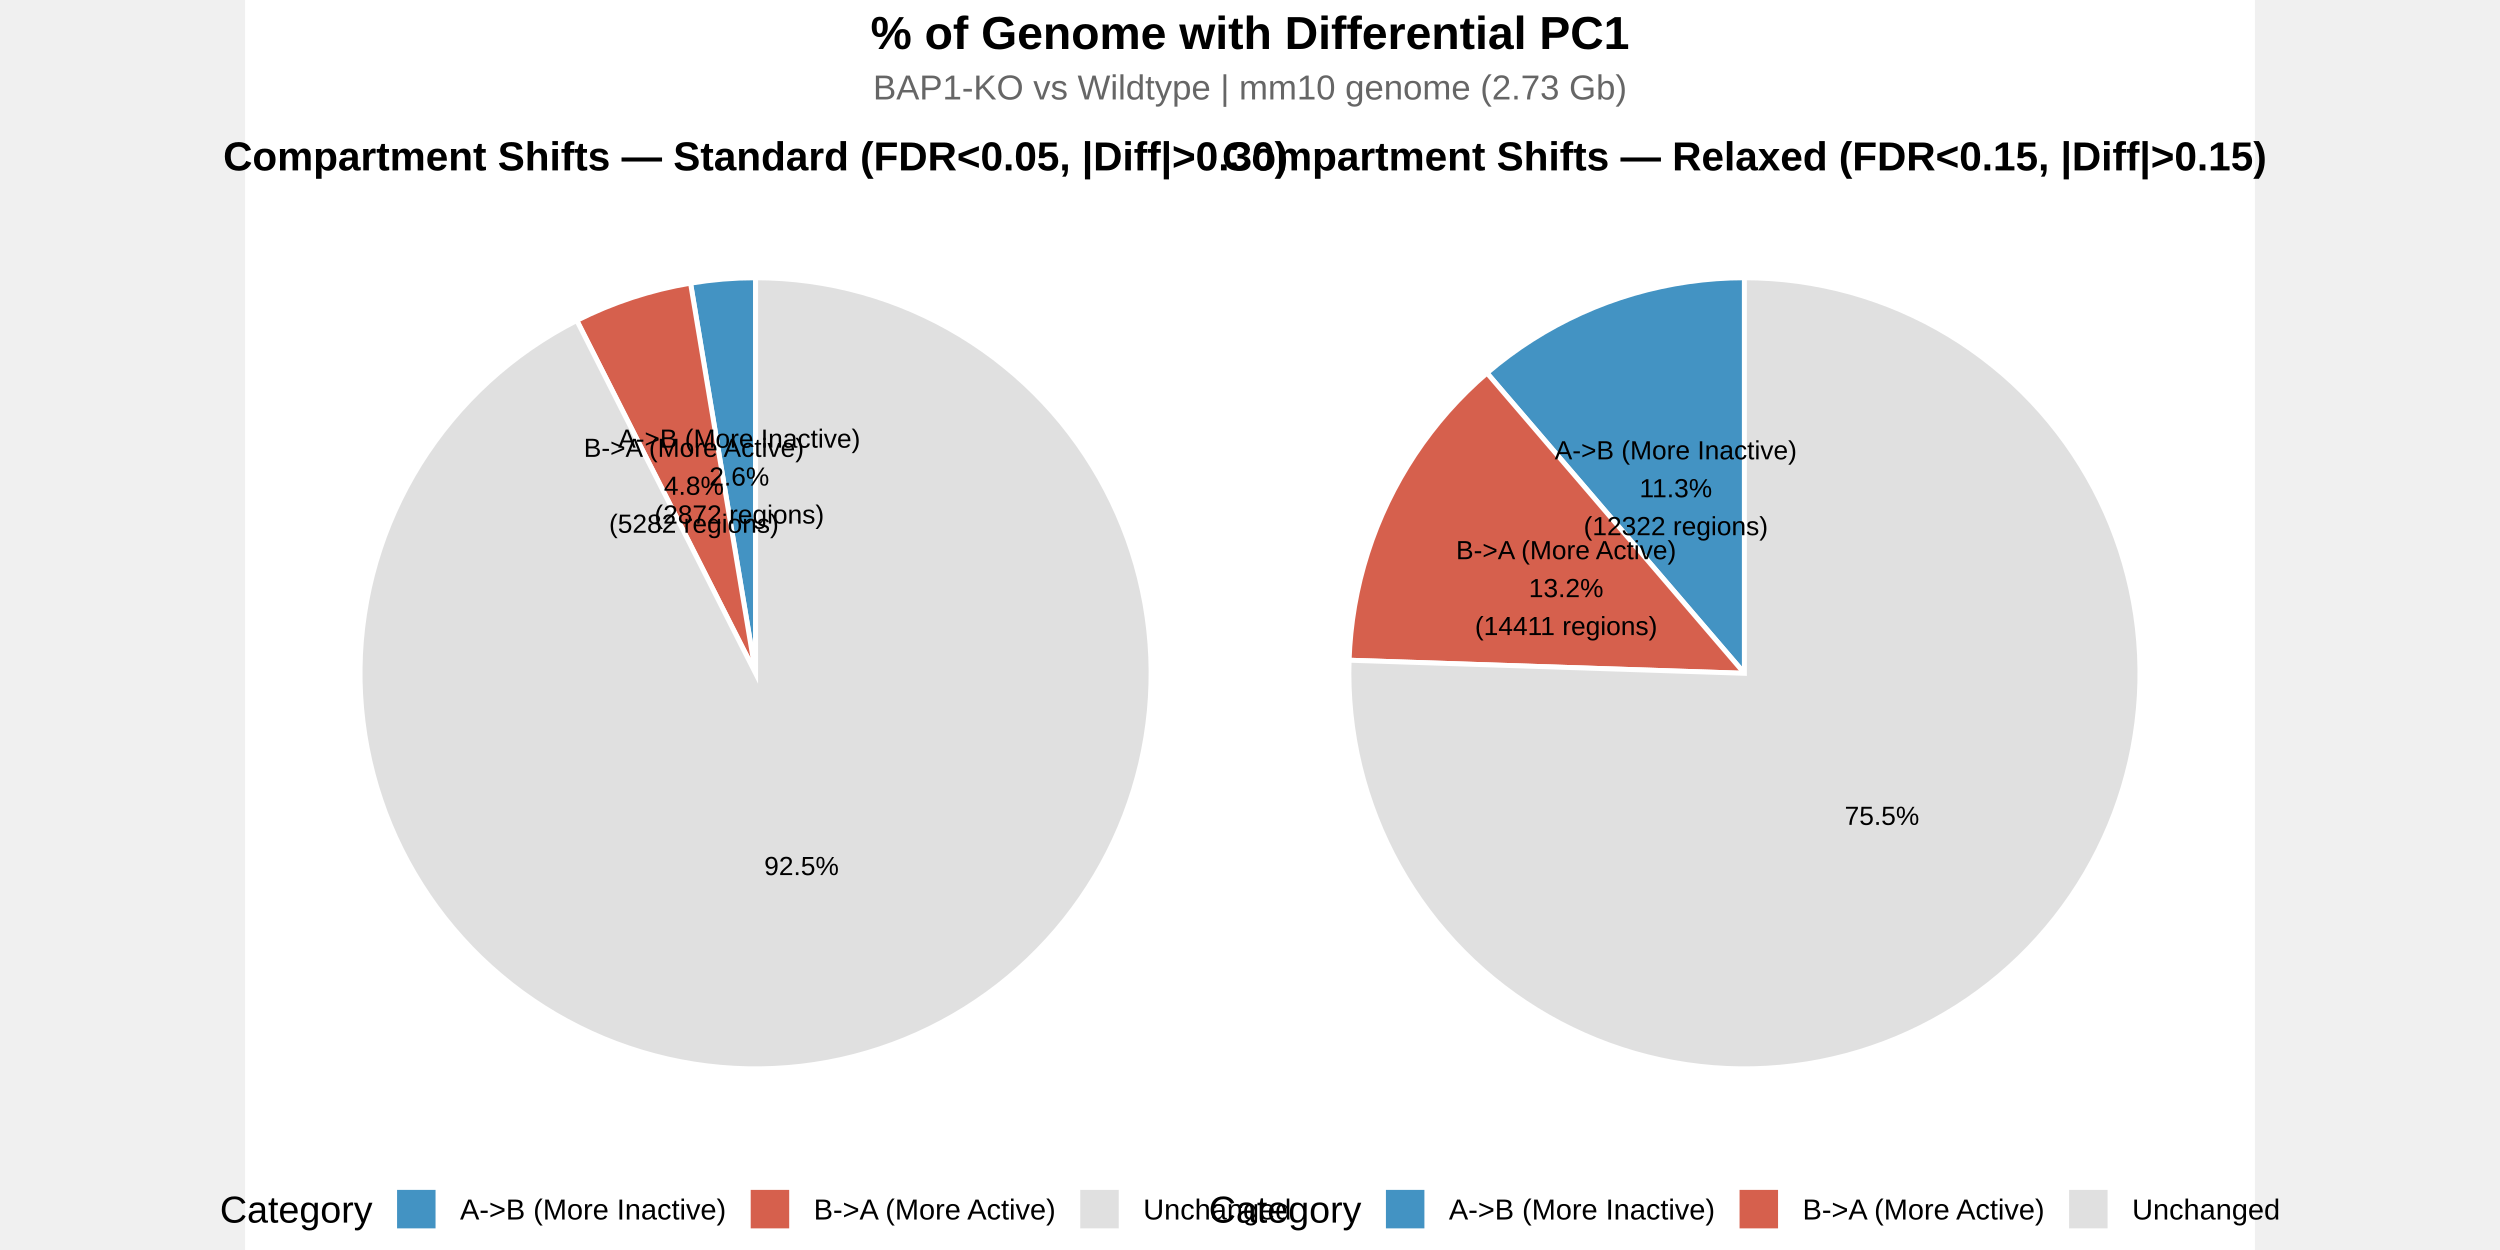
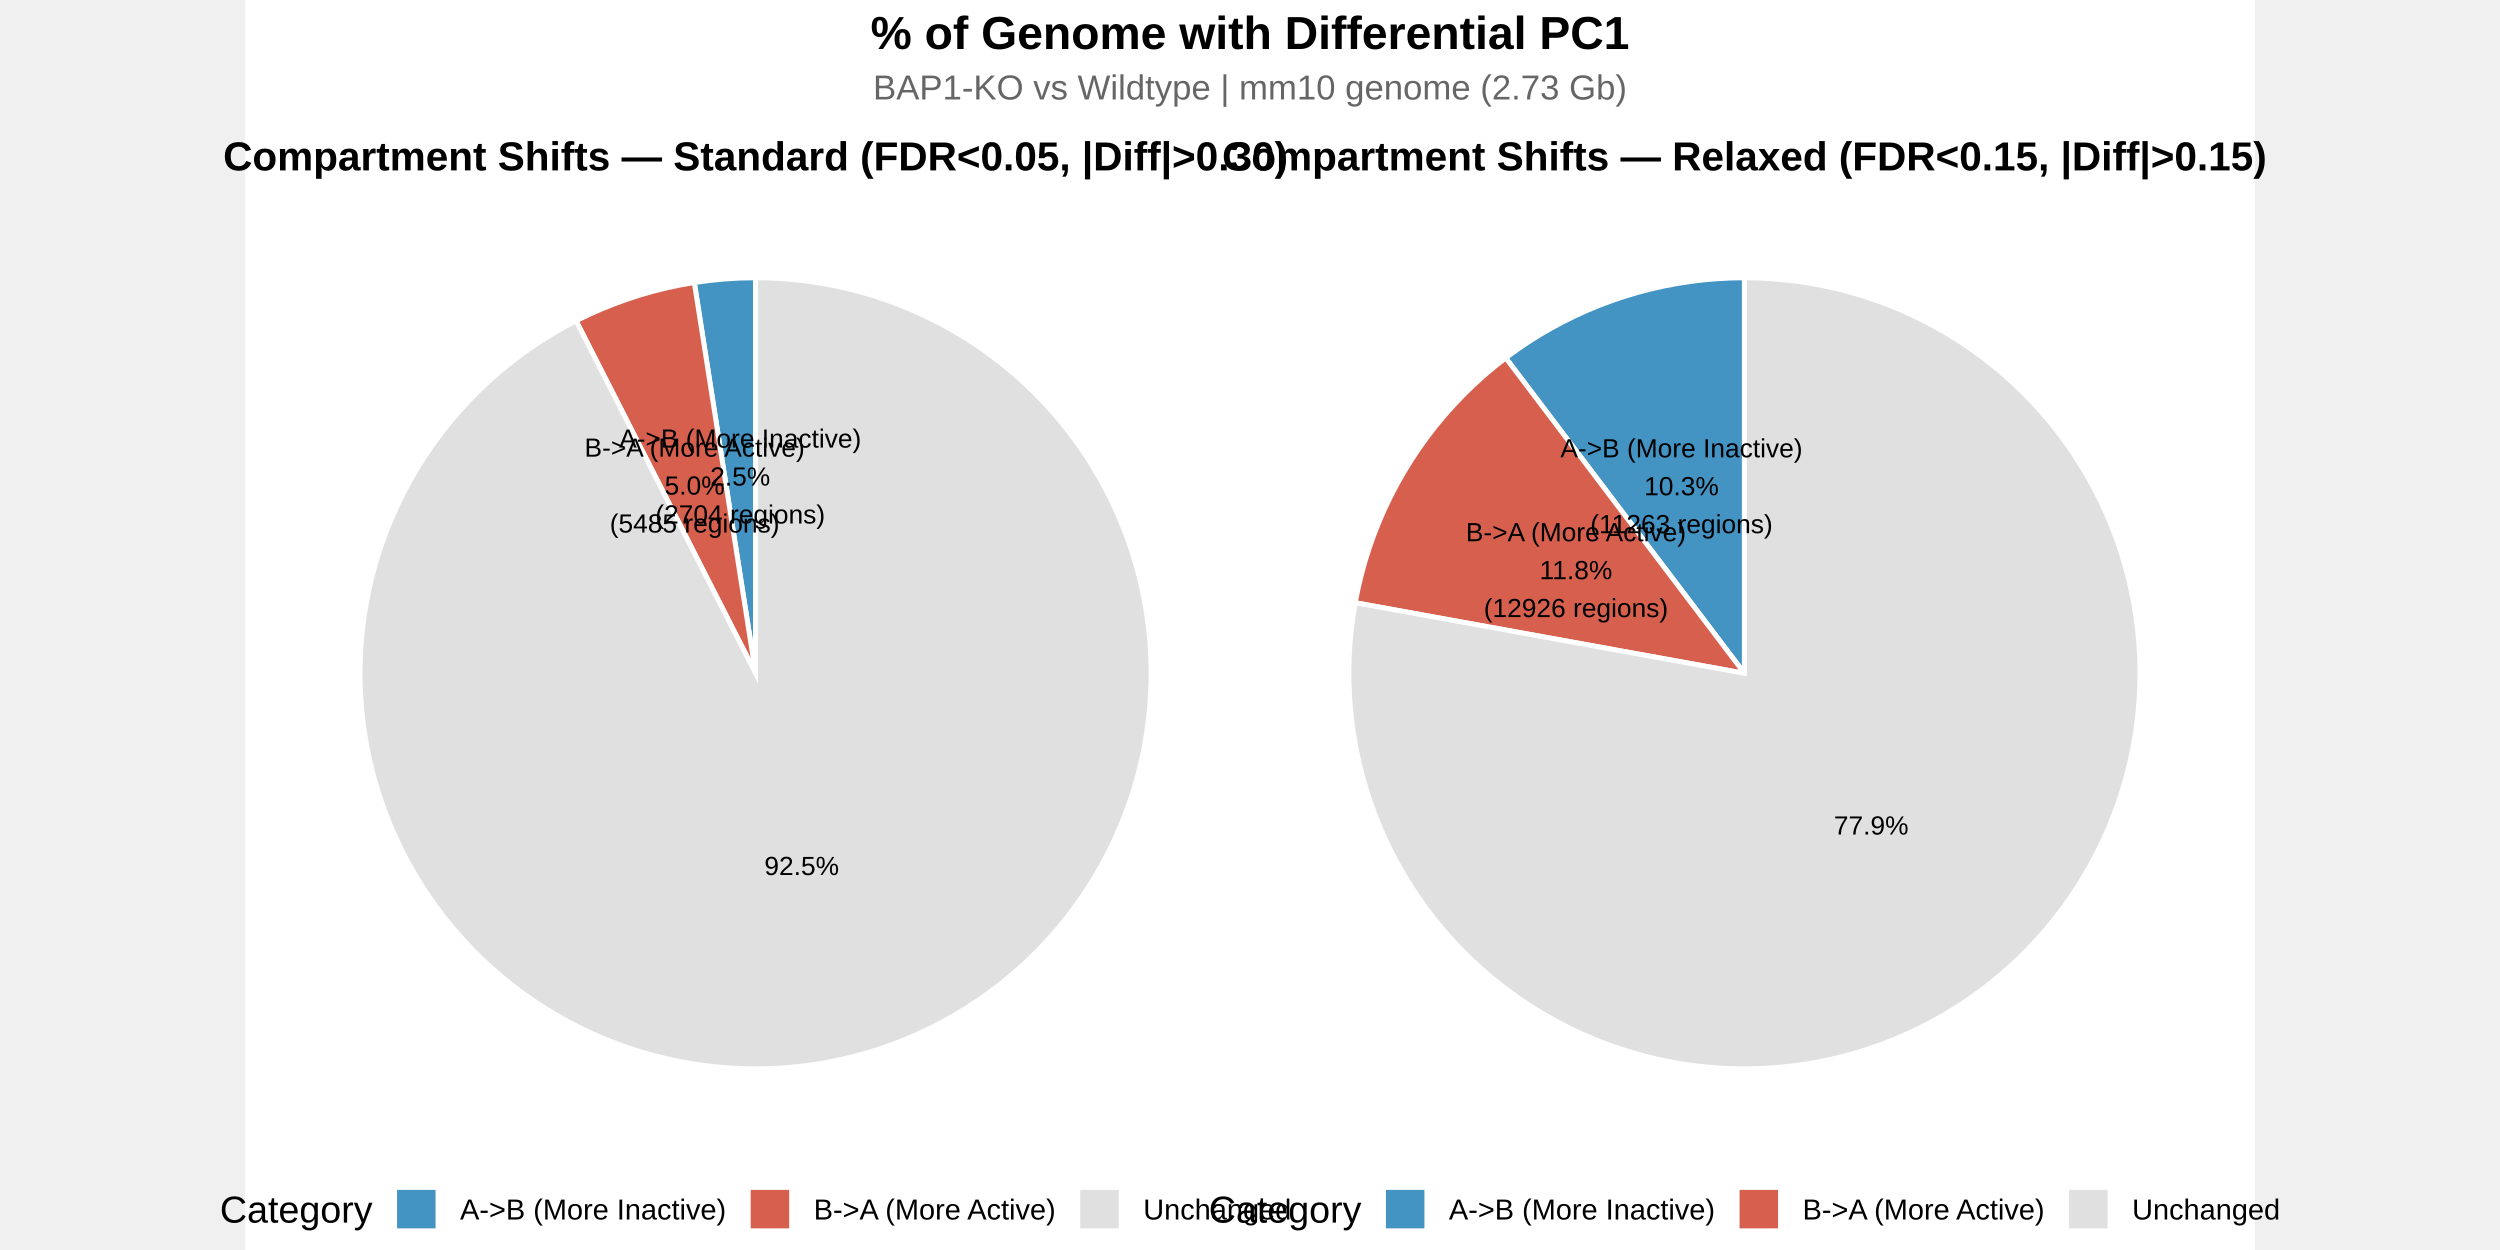
<svg xmlns="http://www.w3.org/2000/svg" width="864.00pt" height="432.00pt" viewBox="0 0 864.00 432.00">
  <g class="svglite">
    <defs>
      <style type="text/css">
    .svglite line, .svglite polyline, .svglite polygon, .svglite path, .svglite rect, .svglite circle {
      fill: none;
      stroke: #000000;
      stroke-linecap: round;
      stroke-linejoin: round;
      stroke-miterlimit: 10.00;
    }
    .svglite text {
      white-space: pre;
    }
    .svglite g.glyphgroup path {
      fill: inherit;
      stroke: none;
    }
  </style>
    </defs>
    <rect width="100%" height="100%" style="stroke: none; fill: none;" />
    <defs>
      <clipPath id="cpMC4wMHw4NjQuMDB8MC4wMHw0MzIuMDA=">
        <rect x="0.00" y="0.00" width="864.00" height="432.00" />
      </clipPath>
    </defs>
    <g clip-path="url(#cpMC4wMHw4NjQuMDB8MC4wMHw0MzIuMDA=)">
</g>
    <defs>
      <clipPath id="cpODQuNzd8Nzc5LjIzfDAuMDB8NDMyLjAw">
        <rect x="84.77" y="0" width="694.46" height="432.00" />
      </clipPath>
    </defs>
    <g clip-path="url(#cpODQuNzd8Nzc5LjIzfDAuMDB8NDMyLjAw)">
      <rect x="84.77" y="0" width="694.46" height="432.00" style="stroke-width: 1.07; stroke: #FFFFFF; fill: #FFFFFF;" />
    </g>
    <g clip-path="url(#cpMC4wMHw4NjQuMDB8MC4wMHw0MzIuMDA=)">
</g>
    <defs>
      <clipPath id="cpOTAuMjV8NzczLjc1fDYxLjgyfDQwMy41Nw==">
        <rect x="90.25" y="61.82" width="683.50" height="341.75" />
      </clipPath>
    </defs>
    <g clip-path="url(#cpOTAuMjV8NzczLjc1fDYxLjgyfDQwMy41Nw==)">
</g>
    <g clip-path="url(#cpMC4wMHw4NjQuMDB8MC4wMHw0MzIuMDA=)">
</g>
    <defs>
      <clipPath id="cpOTAuMjV8NDMyLjAwfDQyLjM4fDQyNi41Mg==">
        <rect x="90.25" y="42.38" width="341.75" height="384.14" />
      </clipPath>
    </defs>
    <g clip-path="url(#cpOTAuMjV8NDMyLjAwfDQyLjM4fDQyNi41Mg==)">
      <rect x="90.25" y="42.38" width="341.75" height="384.14" style="stroke-width: 0.00; stroke: none;" />
    </g>
    <g clip-path="url(#cpMC4wMHw4NjQuMDB8MC4wMHw0MzIuMDA=)">
</g>
    <defs>
      <clipPath id="cpNDMyLjAwfDc3My43NXw0Mi4zOHw0MjYuNTI=">
        <rect x="432.00" y="42.38" width="341.75" height="384.14" />
      </clipPath>
    </defs>
    <g clip-path="url(#cpNDMyLjAwfDc3My43NXw0Mi4zOHw0MjYuNTI=)">
      <rect x="432.00" y="42.38" width="341.75" height="384.14" style="stroke-width: 0.00; stroke: none;" />
    </g>
    <g clip-path="url(#cpMC4wMHw4NjQuMDB8MC4wMHw0MzIuMDA=)">
</g>
    <defs>
      <clipPath id="cpOTAuMjV8NDMyLjAwfDYxLjgyfDQwMy41Nw==">
        <rect x="90.25" y="61.82" width="341.75" height="341.75" />
      </clipPath>
    </defs>
    <g clip-path="url(#cpOTAuMjV8NDMyLjAwfDYxLjgyfDQwMy41Nw==)">
-       <polygon points="261.13,232.70 261.13,227.98 261.13,223.27 261.13,218.56 261.13,213.84 261.13,209.13 261.13,204.41 261.13,199.70 261.13,194.99 261.13,190.27 261.13,185.56 261.13,180.85 261.13,176.13 261.13,171.42 261.13,166.70 261.13,161.99 261.13,157.28 261.13,152.56 261.13,147.85 261.13,143.14 261.13,138.42 261.13,133.71 261.13,128.99 261.13,124.28 261.13,119.57 261.13,114.85 261.13,110.14 261.13,105.43 261.13,100.71 261.13,96.00 255.48,96.11 249.85,96.46 244.23,97.05 238.65,97.86 239.42,102.51 240.20,107.16 240.97,111.81 241.75,116.46 242.52,121.11 243.30,125.76 244.07,130.41 244.85,135.06 245.62,139.71 246.40,144.35 247.17,149.00 247.95,153.65 248.72,158.30 249.50,162.95 250.27,167.60 251.05,172.25 251.82,176.90 252.60,181.55 253.37,186.20 254.15,190.85 254.92,195.50 255.70,200.15 256.47,204.80 257.25,209.45 258.03,214.10 258.80,218.75 259.58,223.40 260.35,228.05 261.13,232.70 " style="stroke-width: 1.71; stroke: #FFFFFF; stroke-linecap: butt; stroke-linejoin: miter; fill: #4393C3;" />
-       <polygon points="261.13,232.70 260.35,228.05 259.58,223.40 258.80,218.75 258.03,214.10 257.25,209.45 256.47,204.80 255.70,200.15 254.92,195.50 254.15,190.85 253.37,186.20 252.60,181.55 251.82,176.90 251.05,172.25 250.27,167.60 249.50,162.95 248.72,158.30 247.95,153.65 247.17,149.00 246.40,144.35 245.62,139.71 244.85,135.06 244.07,130.41 243.30,125.76 242.52,121.11 241.75,116.46 240.97,111.81 240.20,107.16 239.42,102.51 238.65,97.86 233.54,98.81 228.48,99.95 223.46,101.29 218.50,102.81 213.60,104.53 208.77,106.42 204.01,108.50 199.34,110.76 201.47,114.96 203.60,119.17 205.73,123.37 207.86,127.58 209.99,131.78 212.12,135.99 214.25,140.19 216.38,144.40 218.51,148.60 220.64,152.81 222.77,157.01 224.90,161.22 227.04,165.42 229.17,169.63 231.30,173.83 233.43,178.04 235.56,182.24 237.69,186.44 239.82,190.65 241.95,194.85 244.08,199.06 246.21,203.26 248.34,207.47 250.47,211.67 252.60,215.88 254.73,220.08 256.86,224.29 259.00,228.49 261.13,232.70 " style="stroke-width: 1.71; stroke: #FFFFFF; stroke-linecap: butt; stroke-linejoin: miter; fill: #D6604D;" />
-       <polygon points="261.13,232.70 259.00,228.49 256.86,224.29 254.73,220.08 252.60,215.88 250.47,211.67 248.34,207.47 246.21,203.26 244.08,199.06 241.95,194.85 239.82,190.65 237.69,186.44 235.56,182.24 233.43,178.04 231.30,173.83 229.17,169.63 227.04,165.42 224.90,161.22 222.77,157.01 220.64,152.81 218.51,148.60 216.38,144.40 214.25,140.19 212.12,135.99 209.99,131.78 207.86,127.58 205.73,123.37 203.60,119.17 201.47,114.96 199.34,110.76 195.23,112.93 191.19,115.24 187.24,117.69 183.37,120.26 179.60,122.97 175.91,125.81 172.33,128.76 168.85,131.84 165.47,135.04 162.21,138.35 159.06,141.76 156.03,145.29 153.11,148.91 150.33,152.63 147.67,156.44 145.14,160.34 142.75,164.33 140.50,168.39 138.38,172.53 136.41,176.74 134.58,181.01 132.89,185.34 131.36,189.73 129.97,194.16 128.74,198.64 127.65,203.17 126.73,207.72 125.96,212.30 125.34,216.91 124.88,221.53 124.58,226.17 124.44,230.82 124.45,235.47 124.63,240.11 124.96,244.75 125.45,249.37 126.09,253.97 126.89,258.55 127.85,263.10 128.96,267.61 130.22,272.08 131.64,276.51 133.20,280.89 134.91,285.21 136.77,289.47 138.77,293.66 140.92,297.79 143.20,301.83 145.62,305.80 148.17,309.69 150.85,313.48 153.66,317.19 156.60,320.79 159.65,324.29 162.82,327.69 166.11,330.98 169.51,334.15 173.01,337.20 176.61,340.14 180.31,342.95 184.11,345.63 187.99,348.19 191.96,350.61 196.01,352.89 200.13,355.03 204.33,357.04 208.58,358.90 212.91,360.61 217.28,362.17 221.71,363.59 226.18,364.85 230.69,365.97 235.24,366.92 239.82,367.73 244.42,368.37 249.04,368.86 253.68,369.19 258.32,369.37 262.97,369.38 267.62,369.24 272.26,368.94 276.88,368.49 281.49,367.87 286.07,367.10 290.63,366.18 295.15,365.10 299.63,363.86 304.06,362.48 308.45,360.94 312.78,359.26 317.06,357.43 321.26,355.46 325.40,353.34 329.47,351.09 333.45,348.70 337.35,346.17 341.17,343.51 344.89,340.73 348.51,337.82 352.03,334.79 355.45,331.64 358.76,328.37 361.96,325.00 365.04,321.52 368.00,317.94 370.83,314.25 373.54,310.48 376.12,306.61 378.57,302.66 380.88,298.63 383.05,294.52 385.08,290.34 386.97,286.09 388.71,281.78 390.30,277.41 391.75,273.00 393.04,268.53 394.19,264.03 395.17,259.49 396.01,254.91 396.68,250.32 397.21,245.70 397.57,241.06 397.77,236.42 397.82,231.77 397.71,227.13 397.44,222.49 397.02,217.86 396.43,213.25 395.70,208.66 394.80,204.10 393.75,199.57 392.55,195.08 391.19,190.64 389.69,186.24 388.03,181.90 386.23,177.61 384.29,173.39 382.20,169.24 379.98,165.16 377.61,161.16 375.11,157.24 372.48,153.41 369.72,149.67 366.84,146.02 363.83,142.48 360.70,139.04 357.46,135.71 354.11,132.49 350.65,129.39 347.08,126.41 343.42,123.54 339.66,120.81 335.81,118.20 331.88,115.73 327.86,113.39 323.77,111.19 319.60,109.14 315.37,107.22 311.07,105.45 306.71,103.82 302.31,102.35 297.85,101.02 293.35,99.85 288.82,98.83 284.25,97.97 279.66,97.26 275.05,96.71 270.41,96.31 265.77,96.08 261.13,96.00 261.13,100.71 261.13,105.43 261.13,110.14 261.13,114.85 261.13,119.57 261.13,124.28 261.13,128.99 261.13,133.71 261.13,138.42 261.13,143.14 261.13,147.85 261.13,152.56 261.13,157.28 261.13,161.99 261.13,166.70 261.13,171.42 261.13,176.13 261.13,180.85 261.13,185.56 261.13,190.27 261.13,194.99 261.13,199.70 261.13,204.41 261.13,209.13 261.13,213.84 261.13,218.56 261.13,223.27 261.13,227.98 261.13,232.70 " style="stroke-width: 1.71; stroke: #FFFFFF; stroke-linecap: butt; stroke-linejoin: miter; fill: #E0E0E0;" />
-       <text x="255.49" y="154.72" text-anchor="middle" style="font-size: 9.10px; font-family: &quot;Arial&quot;;" textLength="83.69px" lengthAdjust="spacingAndGlyphs">A-&gt;B (More Inactive)</text>
-       <text x="255.49" y="167.83" text-anchor="middle" style="font-size: 9.10px; font-family: &quot;Arial&quot;;" textLength="20.73px" lengthAdjust="spacingAndGlyphs">2.6%</text>
-       <text x="255.49" y="180.95" text-anchor="middle" style="font-size: 9.10px; font-family: &quot;Arial&quot;;" textLength="58.69px" lengthAdjust="spacingAndGlyphs">(2872 regions)</text>
-       <text x="239.81" y="157.90" text-anchor="middle" style="font-size: 9.10px; font-family: &quot;Arial&quot;;" textLength="76.09px" lengthAdjust="spacingAndGlyphs">B-&gt;A (More Active)</text>
-       <text x="239.81" y="171.01" text-anchor="middle" style="font-size: 9.10px; font-family: &quot;Arial&quot;;" textLength="20.73px" lengthAdjust="spacingAndGlyphs">4.8%</text>
-       <text x="239.81" y="184.12" text-anchor="middle" style="font-size: 9.10px; font-family: &quot;Arial&quot;;" textLength="58.69px" lengthAdjust="spacingAndGlyphs">(5282 regions)</text>
-       <text x="277.01" y="302.43" text-anchor="middle" style="font-size: 9.10px; font-family: &quot;Arial&quot;;" textLength="25.80px" lengthAdjust="spacingAndGlyphs">92.5%</text>
+       <polygon points="261.13,232.70 261.13,227.98 261.13,223.27 261.13,218.56 261.13,213.84 261.13,209.13 261.13,204.41 261.13,199.70 261.13,194.99 261.13,190.27 261.13,185.56 261.13,180.85 261.13,176.13 261.13,171.42 261.13,166.70 261.13,161.99 261.13,157.28 261.13,152.56 261.13,147.85 261.13,143.14 261.13,138.42 261.13,133.71 261.13,128.99 261.13,124.28 261.13,119.57 261.13,114.85 261.13,110.14 261.13,105.43 261.13,100.71 261.13,96.00 255.81,96.10 250.51,96.41 245.22,96.93 239.95,97.65 240.68,102.30 241.41,106.96 242.14,111.62 242.87,116.28 243.60,120.93 244.33,125.59 245.06,130.25 245.79,134.90 246.52,139.56 247.25,144.22 247.98,148.87 248.71,153.53 249.44,158.19 250.17,162.84 250.90,167.50 251.63,172.16 252.36,176.81 253.09,181.47 253.82,186.13 254.55,190.79 255.28,195.44 256.01,200.10 256.74,204.76 257.47,209.41 258.21,214.07 258.94,218.73 259.67,223.38 260.40,228.04 261.13,232.70 " style="stroke-width: 1.71; stroke: #FFFFFF; stroke-linecap: butt; stroke-linejoin: miter; fill: #4393C3;" />
+       <polygon points="261.13,232.70 260.40,228.04 259.67,223.38 258.94,218.73 258.21,214.07 257.47,209.41 256.74,204.76 256.01,200.10 255.28,195.44 254.55,190.79 253.82,186.13 253.09,181.47 252.36,176.81 251.63,172.16 250.90,167.50 250.17,162.84 249.44,158.19 248.71,153.53 247.98,148.87 247.25,144.22 246.52,139.56 245.79,134.90 245.06,130.25 244.33,125.59 243.60,120.93 242.87,116.28 242.14,111.62 241.41,106.96 240.68,102.30 239.95,97.65 235.23,98.47 230.54,99.46 225.89,100.62 221.28,101.93 216.72,103.41 212.22,105.05 207.78,106.84 203.40,108.78 199.09,110.88 201.23,115.08 203.37,119.29 205.51,123.49 207.65,127.69 209.79,131.89 211.93,136.09 214.06,140.29 216.20,144.49 218.34,148.69 220.48,152.89 222.62,157.09 224.76,161.29 226.90,165.49 229.04,169.69 231.18,173.89 233.32,178.09 235.46,182.29 237.60,186.49 239.73,190.69 241.87,194.89 244.01,199.09 246.15,203.29 248.29,207.49 250.43,211.69 252.57,215.90 254.71,220.10 256.85,224.30 258.99,228.50 261.13,232.70 " style="stroke-width: 1.71; stroke: #FFFFFF; stroke-linecap: butt; stroke-linejoin: miter; fill: #D6604D;" />
+       <polygon points="261.13,232.70 258.99,228.50 256.85,224.30 254.71,220.10 252.57,215.90 250.43,211.69 248.29,207.49 246.15,203.29 244.01,199.09 241.87,194.89 239.73,190.69 237.60,186.49 235.46,182.29 233.32,178.09 231.18,173.89 229.04,169.69 226.90,165.49 224.76,161.29 222.62,157.09 220.48,152.89 218.34,148.69 216.20,144.49 214.06,140.29 211.93,136.09 209.79,131.89 207.65,127.69 205.51,123.49 203.37,119.29 201.23,115.08 199.09,110.88 194.99,113.06 190.96,115.38 187.01,117.83 183.15,120.42 179.38,123.13 175.71,125.97 172.13,128.94 168.65,132.02 165.29,135.22 162.03,138.53 158.89,141.96 155.86,145.48 152.96,149.11 150.18,152.83 147.53,156.65 145.01,160.56 142.63,164.54 140.38,168.61 138.27,172.75 136.31,176.96 134.48,181.23 132.81,185.57 131.28,189.95 129.90,194.39 128.68,198.87 127.60,203.39 126.69,207.95 125.92,212.53 125.31,217.14 124.86,221.76 124.57,226.40 124.44,231.04 124.46,235.69 124.64,240.33 124.98,244.96 125.47,249.58 126.13,254.18 126.93,258.76 127.90,263.30 129.01,267.81 130.28,272.28 131.70,276.71 133.27,281.08 134.99,285.40 136.86,289.65 138.86,293.84 141.01,297.96 143.30,302.01 145.72,305.97 148.28,309.85 150.97,313.64 153.78,317.34 156.72,320.93 159.78,324.43 162.95,327.82 166.24,331.10 169.64,334.27 173.15,337.32 176.75,340.25 180.46,343.06 184.25,345.73 188.14,348.28 192.11,350.69 196.16,352.97 200.28,355.11 204.48,357.11 208.74,358.96 213.06,360.67 217.44,362.23 221.86,363.64 226.34,364.90 230.85,366.00 235.40,366.95 239.97,367.75 244.58,368.39 249.20,368.87 253.83,369.20 258.47,369.37 263.12,369.38 267.76,369.24 272.40,368.93 277.02,368.47 281.63,367.85 286.21,367.08 290.76,366.15 295.28,365.06 299.76,363.82 304.19,362.44 308.57,360.90 312.90,359.21 317.17,357.38 321.38,355.40 325.51,353.28 329.57,351.03 333.55,348.63 337.45,346.10 341.26,343.44 344.98,340.66 348.60,337.74 352.12,334.71 355.53,331.56 358.84,328.29 362.03,324.92 365.11,321.44 368.06,317.85 370.89,314.17 373.60,310.39 376.17,306.52 378.62,302.57 380.92,298.54 383.09,294.43 385.12,290.25 387.00,286.00 388.74,281.69 390.33,277.33 391.78,272.91 393.07,268.45 394.21,263.95 395.19,259.41 396.02,254.83 396.70,250.24 397.21,245.62 397.57,240.99 397.78,236.35 397.82,231.70 397.71,227.06 397.44,222.42 397.01,217.79 396.42,213.18 395.68,208.60 394.79,204.04 393.74,199.51 392.53,195.02 391.18,190.58 389.67,186.18 388.01,181.84 386.21,177.56 384.27,173.34 382.18,169.19 379.95,165.11 377.59,161.12 375.09,157.20 372.45,153.37 369.69,149.63 366.81,145.99 363.80,142.45 360.67,139.01 357.43,135.68 354.08,132.47 350.62,129.37 347.06,126.38 343.40,123.53 339.64,120.79 335.79,118.19 331.86,115.72 327.84,113.38 323.75,111.18 319.58,109.13 315.35,107.21 311.05,105.44 306.70,103.82 302.29,102.34 297.84,101.02 293.34,99.85 288.81,98.83 284.25,97.97 279.65,97.26 275.04,96.71 270.41,96.31 265.77,96.08 261.13,96.00 261.13,100.71 261.13,105.43 261.13,110.14 261.13,114.85 261.13,119.57 261.13,124.28 261.13,128.99 261.13,133.71 261.13,138.42 261.13,143.14 261.13,147.85 261.13,152.56 261.13,157.28 261.13,161.99 261.13,166.70 261.13,171.42 261.13,176.13 261.13,180.85 261.13,185.56 261.13,190.27 261.13,194.99 261.13,199.70 261.13,204.41 261.13,209.13 261.13,213.84 261.13,218.56 261.13,223.27 261.13,227.98 261.13,232.70 " style="stroke-width: 1.71; stroke: #FFFFFF; stroke-linecap: butt; stroke-linejoin: miter; fill: #E0E0E0;" />
+       <text x="255.82" y="154.70" text-anchor="middle" style="font-size: 9.10px; font-family: &quot;Arial&quot;;" textLength="83.69px" lengthAdjust="spacingAndGlyphs">A-&gt;B (More Inactive)</text>
+       <text x="255.82" y="167.81" text-anchor="middle" style="font-size: 9.10px; font-family: &quot;Arial&quot;;" textLength="20.73px" lengthAdjust="spacingAndGlyphs">2.5%</text>
+       <text x="255.82" y="180.92" text-anchor="middle" style="font-size: 9.10px; font-family: &quot;Arial&quot;;" textLength="58.69px" lengthAdjust="spacingAndGlyphs">(2704 regions)</text>
+       <text x="240.06" y="157.82" text-anchor="middle" style="font-size: 9.10px; font-family: &quot;Arial&quot;;" textLength="76.09px" lengthAdjust="spacingAndGlyphs">B-&gt;A (More Active)</text>
+       <text x="240.06" y="170.93" text-anchor="middle" style="font-size: 9.10px; font-family: &quot;Arial&quot;;" textLength="20.73px" lengthAdjust="spacingAndGlyphs">5.0%</text>
+       <text x="240.06" y="184.04" text-anchor="middle" style="font-size: 9.10px; font-family: &quot;Arial&quot;;" textLength="58.69px" lengthAdjust="spacingAndGlyphs">(5485 regions)</text>
+       <text x="277.07" y="302.41" text-anchor="middle" style="font-size: 9.10px; font-family: &quot;Arial&quot;;" textLength="25.80px" lengthAdjust="spacingAndGlyphs">92.5%</text>
    </g>
    <g clip-path="url(#cpMC4wMHw4NjQuMDB8MC4wMHw0MzIuMDA=)">
      <text x="76.00" y="422.54" style="font-size: 13.00px; font-family: &quot;Arial&quot;;" textLength="52.77px" lengthAdjust="spacingAndGlyphs">Category</text>
      <rect x="136.37" y="410.37" width="15.01" height="15.01" style="stroke-width: 1.71; stroke: #FFFFFF; stroke-linecap: butt; stroke-linejoin: miter; fill: #4393C3;" />
      <rect x="258.59" y="410.37" width="15.01" height="15.01" style="stroke-width: 1.71; stroke: #FFFFFF; stroke-linecap: butt; stroke-linejoin: miter; fill: #D6604D;" />
      <rect x="372.48" y="410.37" width="15.01" height="15.01" style="stroke-width: 1.71; stroke: #FFFFFF; stroke-linecap: butt; stroke-linejoin: miter; fill: #E0E0E0;" />
      <text x="158.99" y="421.46" style="font-size: 10.00px; font-family: &quot;Arial&quot;;" textLength="91.98px" lengthAdjust="spacingAndGlyphs">A-&gt;B (More Inactive)</text>
      <text x="281.21" y="421.46" style="font-size: 10.00px; font-family: &quot;Arial&quot;;" textLength="83.66px" lengthAdjust="spacingAndGlyphs">B-&gt;A (More Active)</text>
      <text x="395.10" y="421.46" style="font-size: 10.00px; font-family: &quot;Arial&quot;;" textLength="51.16px" lengthAdjust="spacingAndGlyphs">Unchanged</text>
      <text x="261.13" y="58.88" text-anchor="middle" style="font-size: 14.00px; font-weight: bold; font-family: &quot;Arial&quot;;" textLength="367.91px" lengthAdjust="spacingAndGlyphs">Compartment Shifts — Standard (FDR&lt;0.05, |Diff|&gt;0.30)</text>
    </g>
    <defs>
      <clipPath id="cpNDMyLjAwfDc3My43NXw2MS44Mnw0MDMuNTc=">
        <rect x="432.00" y="61.82" width="341.75" height="341.75" />
      </clipPath>
    </defs>
    <g clip-path="url(#cpNDMyLjAwfDc3My43NXw2MS44Mnw0MDMuNTc=)">
-       <polygon points="602.87,232.70 602.87,227.98 602.87,223.27 602.87,218.56 602.87,213.84 602.87,209.13 602.87,204.41 602.87,199.70 602.87,194.99 602.87,190.27 602.87,185.56 602.87,180.85 602.87,176.13 602.87,171.42 602.87,166.70 602.87,161.99 602.87,157.28 602.87,152.56 602.87,147.85 602.87,143.14 602.87,138.42 602.87,133.71 602.87,128.99 602.87,124.28 602.87,119.57 602.87,114.85 602.87,110.14 602.87,105.43 602.87,100.71 602.87,96.00 598.03,96.08 593.19,96.34 588.37,96.77 583.56,97.37 578.78,98.14 574.03,99.08 569.31,100.18 564.64,101.45 560.01,102.89 555.44,104.49 550.93,106.25 546.48,108.17 542.10,110.25 537.80,112.48 533.58,114.86 529.45,117.39 525.41,120.06 521.47,122.88 517.63,125.83 513.90,128.92 516.97,132.50 520.03,136.08 523.10,139.65 526.17,143.23 529.24,146.81 532.31,150.39 535.37,153.97 538.44,157.55 541.51,161.13 544.58,164.70 547.65,168.28 550.72,171.86 553.78,175.44 556.85,179.02 559.92,182.60 562.99,186.18 566.06,189.75 569.12,193.33 572.19,196.91 575.26,200.49 578.33,204.07 581.40,207.65 584.47,211.23 587.53,214.80 590.60,218.38 593.67,221.96 596.74,225.54 599.81,229.12 602.87,232.70 " style="stroke-width: 1.71; stroke: #FFFFFF; stroke-linecap: butt; stroke-linejoin: miter; fill: #4393C3;" />
-       <polygon points="602.87,232.70 599.81,229.12 596.74,225.54 593.67,221.96 590.60,218.38 587.53,214.80 584.47,211.23 581.40,207.65 578.33,204.07 575.26,200.49 572.19,196.91 569.12,193.33 566.06,189.75 562.99,186.18 559.92,182.60 556.85,179.02 553.78,175.44 550.72,171.86 547.65,168.28 544.58,164.70 541.51,161.13 538.44,157.55 535.37,153.97 532.31,150.39 529.24,146.81 526.17,143.23 523.10,139.65 520.03,136.08 516.97,132.50 513.90,128.92 510.37,132.05 506.95,135.31 503.64,138.68 500.45,142.16 497.39,145.75 494.45,149.45 491.64,153.24 488.96,157.13 486.42,161.11 484.02,165.17 481.76,169.32 479.64,173.54 477.67,177.83 475.85,182.18 474.18,186.60 472.67,191.07 471.31,195.59 470.10,200.16 469.06,204.76 468.17,209.40 467.45,214.06 466.89,218.75 466.49,223.46 466.25,228.17 470.96,228.33 475.67,228.48 480.38,228.64 485.09,228.80 489.81,228.95 494.52,229.11 499.23,229.26 503.94,229.42 508.65,229.58 513.36,229.73 518.07,229.89 522.78,230.04 527.50,230.20 532.21,230.36 536.92,230.51 541.63,230.67 546.34,230.82 551.05,230.98 555.76,231.14 560.47,231.29 565.18,231.45 569.90,231.60 574.61,231.76 579.32,231.92 584.03,232.07 588.74,232.23 593.45,232.38 598.16,232.54 602.87,232.70 " style="stroke-width: 1.71; stroke: #FFFFFF; stroke-linecap: butt; stroke-linejoin: miter; fill: #D6604D;" />
-       <polygon points="602.87,232.70 598.16,232.54 593.45,232.38 588.74,232.23 584.03,232.07 579.32,231.92 574.61,231.76 569.90,231.60 565.18,231.45 560.47,231.29 555.76,231.14 551.05,230.98 546.34,230.82 541.63,230.67 536.92,230.51 532.21,230.36 527.50,230.20 522.78,230.04 518.07,229.89 513.36,229.73 508.65,229.58 503.94,229.42 499.23,229.26 494.52,229.11 489.81,228.95 485.09,228.80 480.38,228.64 475.67,228.48 470.96,228.33 466.25,228.17 466.17,232.80 466.26,237.44 466.50,242.06 466.89,246.68 467.44,251.28 468.15,255.86 469.01,260.41 470.03,264.93 471.20,269.42 472.52,273.86 473.99,278.25 475.61,282.59 477.37,286.88 479.28,291.10 481.33,295.26 483.52,299.34 485.85,303.35 488.31,307.27 490.90,311.11 493.62,314.86 496.47,318.52 499.44,322.07 502.53,325.53 505.73,328.87 509.05,332.11 512.47,335.23 516.00,338.24 519.62,341.12 523.35,343.88 527.16,346.51 531.06,349.01 535.04,351.38 539.10,353.61 543.24,355.70 547.44,357.65 551.71,359.46 556.03,361.12 560.41,362.63 564.84,364.00 569.31,365.21 573.82,366.27 578.37,367.18 582.94,367.93 587.53,368.53 592.14,368.97 596.77,369.26 601.40,369.39 606.03,369.36 610.66,369.17 615.28,368.83 619.89,368.33 624.48,367.68 629.04,366.87 633.57,365.90 638.07,364.79 642.53,363.52 646.94,362.10 651.30,360.53 655.60,358.82 659.84,356.96 664.02,354.96 668.13,352.81 672.16,350.53 676.12,348.12 679.99,345.57 683.77,342.89 687.46,340.09 691.05,337.16 694.54,334.11 697.92,330.95 701.20,327.67 704.36,324.28 707.40,320.79 710.33,317.20 713.13,313.51 715.81,309.72 718.35,305.85 720.77,301.90 723.04,297.86 725.18,293.75 727.18,289.57 729.04,285.33 730.75,281.02 732.31,276.66 733.73,272.25 734.99,267.79 736.11,263.29 737.07,258.76 737.87,254.20 738.52,249.61 739.02,245.00 739.36,240.38 739.54,235.75 739.56,231.12 739.43,226.49 739.14,221.86 738.70,217.25 738.10,212.65 737.34,208.08 736.43,203.54 735.36,199.03 734.15,194.56 732.78,190.13 731.26,185.76 729.60,181.43 727.79,177.17 725.83,172.97 723.74,168.83 721.50,164.77 719.13,160.79 716.63,156.89 714.00,153.08 711.23,149.36 708.35,145.74 705.34,142.21 702.21,138.79 698.97,135.48 695.63,132.28 692.17,129.19 688.61,126.23 684.95,123.38 681.20,120.66 677.36,118.07 673.43,115.61 669.42,113.29 665.34,111.10 661.18,109.06 656.96,107.15 652.67,105.39 648.33,103.78 643.93,102.31 639.49,100.99 635.01,99.83 630.48,98.82 625.93,97.96 621.35,97.25 616.75,96.70 612.13,96.31 607.51,96.08 602.87,96.00 602.87,100.71 602.87,105.43 602.87,110.14 602.87,114.85 602.87,119.57 602.87,124.28 602.87,128.99 602.87,133.71 602.87,138.42 602.87,143.14 602.87,147.85 602.87,152.56 602.87,157.28 602.87,161.99 602.87,166.70 602.87,171.42 602.87,176.13 602.87,180.85 602.87,185.56 602.87,190.27 602.87,194.99 602.87,199.70 602.87,204.41 602.87,209.13 602.87,213.84 602.87,218.56 602.87,223.27 602.87,227.98 602.87,232.70 " style="stroke-width: 1.71; stroke: #FFFFFF; stroke-linecap: butt; stroke-linejoin: miter; fill: #E0E0E0;" />
-       <text x="579.16" y="158.74" text-anchor="middle" style="font-size: 9.10px; font-family: &quot;Arial&quot;;" textLength="83.69px" lengthAdjust="spacingAndGlyphs">A-&gt;B (More Inactive)</text>
-       <text x="579.16" y="171.85" text-anchor="middle" style="font-size: 9.10px; font-family: &quot;Arial&quot;;" textLength="25.12px" lengthAdjust="spacingAndGlyphs">11.3%</text>
-       <text x="579.16" y="184.96" text-anchor="middle" style="font-size: 9.10px; font-family: &quot;Arial&quot;;" textLength="63.75px" lengthAdjust="spacingAndGlyphs">(12322 regions)</text>
-       <text x="541.26" y="193.26" text-anchor="middle" style="font-size: 9.10px; font-family: &quot;Arial&quot;;" textLength="76.09px" lengthAdjust="spacingAndGlyphs">B-&gt;A (More Active)</text>
-       <text x="541.26" y="206.37" text-anchor="middle" style="font-size: 9.10px; font-family: &quot;Arial&quot;;" textLength="25.80px" lengthAdjust="spacingAndGlyphs">13.2%</text>
-       <text x="541.26" y="219.48" text-anchor="middle" style="font-size: 9.10px; font-family: &quot;Arial&quot;;" textLength="63.08px" lengthAdjust="spacingAndGlyphs">(14411 regions)</text>
-       <text x="650.40" y="285.08" text-anchor="middle" style="font-size: 9.10px; font-family: &quot;Arial&quot;;" textLength="25.80px" lengthAdjust="spacingAndGlyphs">75.5%</text>
+       <polygon points="602.87,232.70 602.87,227.98 602.87,223.27 602.87,218.56 602.87,213.84 602.87,209.13 602.87,204.41 602.87,199.70 602.87,194.99 602.87,190.27 602.87,185.56 602.87,180.85 602.87,176.13 602.87,171.42 602.87,166.70 602.87,161.99 602.87,157.28 602.87,152.56 602.87,147.85 602.87,143.14 602.87,138.42 602.87,133.71 602.87,128.99 602.87,124.28 602.87,119.57 602.87,114.85 602.87,110.14 602.87,105.43 602.87,100.71 602.87,96.00 598.21,96.08 593.56,96.32 588.92,96.71 584.29,97.27 579.68,97.98 575.10,98.85 570.56,99.87 566.05,101.05 561.58,102.38 557.16,103.87 552.80,105.50 548.49,107.28 544.25,109.21 540.07,111.28 535.97,113.49 531.94,115.84 528.00,118.33 524.14,120.95 520.38,123.70 523.22,127.45 526.07,131.21 528.91,134.97 531.76,138.73 534.60,142.49 537.45,146.25 540.29,150.01 543.14,153.76 545.98,157.52 548.83,161.28 551.67,165.04 554.52,168.80 557.36,172.56 560.20,176.32 563.05,180.08 565.89,183.83 568.74,187.59 571.58,191.35 574.43,195.11 577.27,198.87 580.12,202.63 582.96,206.39 585.81,210.14 588.65,213.90 591.50,217.66 594.34,221.42 597.18,225.18 600.03,228.94 602.87,232.70 " style="stroke-width: 1.71; stroke: #FFFFFF; stroke-linecap: butt; stroke-linejoin: miter; fill: #4393C3;" />
+       <polygon points="602.87,232.70 600.03,228.94 597.18,225.18 594.34,221.42 591.50,217.66 588.65,213.90 585.81,210.14 582.96,206.39 580.12,202.63 577.27,198.87 574.43,195.11 571.58,191.35 568.74,187.59 565.89,183.83 563.05,180.08 560.20,176.32 557.36,172.56 554.52,168.80 551.67,165.04 548.83,161.28 545.98,157.52 543.14,153.76 540.29,150.01 537.45,146.25 534.60,142.49 531.76,138.73 528.91,134.97 526.07,131.21 523.22,127.45 520.38,123.70 516.57,126.68 512.87,129.80 509.29,133.05 505.82,136.43 502.47,139.93 499.25,143.54 496.16,147.26 493.20,151.09 490.38,155.03 487.71,159.06 485.17,163.18 482.78,167.39 480.55,171.68 478.46,176.05 476.54,180.49 474.77,184.99 473.16,189.56 471.71,194.18 470.43,198.84 469.32,203.55 468.37,208.30 473.01,209.14 477.65,209.98 482.28,210.82 486.92,211.66 491.56,212.51 496.20,213.35 500.84,214.19 505.47,215.03 510.11,215.87 514.75,216.71 519.39,217.55 524.03,218.39 528.66,219.24 533.30,220.08 537.94,220.92 542.58,221.76 547.22,222.60 551.86,223.44 556.49,224.28 561.13,225.13 565.77,225.97 570.41,226.81 575.05,227.65 579.68,228.49 584.32,229.33 588.96,230.17 593.60,231.01 598.24,231.86 602.87,232.70 " style="stroke-width: 1.71; stroke: #FFFFFF; stroke-linecap: butt; stroke-linejoin: miter; fill: #D6604D;" />
+       <polygon points="602.87,232.70 598.24,231.86 593.60,231.01 588.96,230.17 584.32,229.33 579.68,228.49 575.05,227.65 570.41,226.81 565.77,225.97 561.13,225.13 556.49,224.28 551.86,223.44 547.22,222.60 542.58,221.76 537.94,220.92 533.30,220.08 528.66,219.24 524.03,218.39 519.39,217.55 514.75,216.71 510.11,215.87 505.47,215.03 500.84,214.19 496.20,213.35 491.56,212.51 486.92,211.66 482.28,210.82 477.65,209.98 473.01,209.14 468.37,208.30 467.62,212.88 467.02,217.49 466.59,222.11 466.30,226.74 466.18,231.39 466.22,236.03 466.41,240.67 466.76,245.30 467.26,249.92 467.93,254.51 468.75,259.08 469.72,263.62 470.85,268.13 472.13,272.59 473.56,277.01 475.14,281.38 476.86,285.69 478.74,289.94 480.75,294.12 482.91,298.23 485.20,302.27 487.63,306.22 490.20,310.10 492.89,313.88 495.71,317.57 498.66,321.16 501.72,324.65 504.90,328.03 508.20,331.30 511.60,334.46 515.11,337.50 518.72,340.42 522.43,343.22 526.23,345.89 530.12,348.43 534.09,350.83 538.14,353.10 542.27,355.23 546.46,357.21 550.73,359.06 555.05,360.76 559.42,362.31 563.85,363.71 568.32,364.96 572.84,366.06 577.38,367.00 581.96,367.79 586.56,368.42 591.18,368.90 595.81,369.21 600.45,369.37 605.10,369.38 609.74,369.22 614.37,368.91 618.99,368.44 623.59,367.82 628.17,367.04 632.72,366.10 637.23,365.01 641.70,363.77 646.13,362.37 650.51,360.83 654.84,359.13 659.10,357.30 663.30,355.32 667.43,353.19 671.49,350.93 675.46,348.53 679.36,346.00 683.16,343.34 686.87,340.55 690.49,337.63 694.00,334.59 697.41,331.44 700.71,328.17 703.89,324.79 706.96,321.31 709.91,317.72 712.74,314.04 715.44,310.26 718.01,306.39 720.44,302.44 722.74,298.41 724.91,294.30 726.93,290.12 728.81,285.87 730.54,281.56 732.13,277.20 733.56,272.78 734.85,268.32 735.98,263.82 736.96,259.28 737.79,254.71 738.46,250.11 738.97,245.50 739.33,240.87 739.53,236.23 739.57,231.59 739.45,226.94 739.18,222.31 738.75,217.69 738.16,213.08 737.41,208.50 736.51,203.94 735.46,199.42 734.25,194.93 732.90,190.49 731.39,186.10 729.73,181.76 727.93,177.48 725.98,173.27 723.89,169.12 721.66,165.05 719.29,161.05 716.79,157.14 714.16,153.31 711.40,149.58 708.52,145.94 705.51,142.40 702.38,138.97 699.14,135.64 695.79,132.43 692.33,129.33 688.77,126.35 685.11,123.50 681.35,120.77 677.50,118.17 673.57,115.70 669.56,113.36 665.46,111.17 661.30,109.11 657.07,107.20 652.78,105.43 648.42,103.81 644.02,102.34 639.57,101.01 635.08,99.84 630.54,98.83 625.98,97.96 621.39,97.26 616.78,96.71 612.15,96.31 607.52,96.08 602.87,96.00 602.87,100.71 602.87,105.43 602.87,110.14 602.87,114.85 602.87,119.57 602.87,124.28 602.87,128.99 602.87,133.71 602.87,138.42 602.87,143.14 602.87,147.85 602.87,152.56 602.87,157.28 602.87,161.99 602.87,166.70 602.87,171.42 602.87,176.13 602.87,180.85 602.87,185.56 602.87,190.27 602.87,194.99 602.87,199.70 602.87,204.41 602.87,209.13 602.87,213.84 602.87,218.56 602.87,223.27 602.87,227.98 602.87,232.70 " style="stroke-width: 1.71; stroke: #FFFFFF; stroke-linecap: butt; stroke-linejoin: miter; fill: #E0E0E0;" />
+       <text x="581.12" y="158.05" text-anchor="middle" style="font-size: 9.10px; font-family: &quot;Arial&quot;;" textLength="83.69px" lengthAdjust="spacingAndGlyphs">A-&gt;B (More Inactive)</text>
+       <text x="581.12" y="171.16" text-anchor="middle" style="font-size: 9.10px; font-family: &quot;Arial&quot;;" textLength="25.80px" lengthAdjust="spacingAndGlyphs">10.3%</text>
+       <text x="581.12" y="184.27" text-anchor="middle" style="font-size: 9.10px; font-family: &quot;Arial&quot;;" textLength="63.08px" lengthAdjust="spacingAndGlyphs">(11263 regions)</text>
+       <text x="544.65" y="187.05" text-anchor="middle" style="font-size: 9.10px; font-family: &quot;Arial&quot;;" textLength="76.09px" lengthAdjust="spacingAndGlyphs">B-&gt;A (More Active)</text>
+       <text x="544.65" y="200.16" text-anchor="middle" style="font-size: 9.10px; font-family: &quot;Arial&quot;;" textLength="25.12px" lengthAdjust="spacingAndGlyphs">11.8%</text>
+       <text x="544.65" y="213.27" text-anchor="middle" style="font-size: 9.10px; font-family: &quot;Arial&quot;;" textLength="63.75px" lengthAdjust="spacingAndGlyphs">(12926 regions)</text>
+       <text x="646.68" y="288.42" text-anchor="middle" style="font-size: 9.10px; font-family: &quot;Arial&quot;;" textLength="25.80px" lengthAdjust="spacingAndGlyphs">77.9%</text>
    </g>
    <g clip-path="url(#cpMC4wMHw4NjQuMDB8MC4wMHw0MzIuMDA=)">
      <text x="417.75" y="422.54" style="font-size: 13.00px; font-family: &quot;Arial&quot;;" textLength="52.77px" lengthAdjust="spacingAndGlyphs">Category</text>
      <rect x="478.12" y="410.37" width="15.01" height="15.01" style="stroke-width: 1.71; stroke: #FFFFFF; stroke-linecap: butt; stroke-linejoin: miter; fill: #4393C3;" />
      <rect x="600.34" y="410.37" width="15.01" height="15.01" style="stroke-width: 1.71; stroke: #FFFFFF; stroke-linecap: butt; stroke-linejoin: miter; fill: #D6604D;" />
      <rect x="714.22" y="410.37" width="15.01" height="15.01" style="stroke-width: 1.71; stroke: #FFFFFF; stroke-linecap: butt; stroke-linejoin: miter; fill: #E0E0E0;" />
      <text x="500.74" y="421.46" style="font-size: 10.00px; font-family: &quot;Arial&quot;;" textLength="91.98px" lengthAdjust="spacingAndGlyphs">A-&gt;B (More Inactive)</text>
      <text x="622.96" y="421.46" style="font-size: 10.00px; font-family: &quot;Arial&quot;;" textLength="83.66px" lengthAdjust="spacingAndGlyphs">B-&gt;A (More Active)</text>
      <text x="736.85" y="421.46" style="font-size: 10.00px; font-family: &quot;Arial&quot;;" textLength="51.16px" lengthAdjust="spacingAndGlyphs">Unchanged</text>
      <text x="602.87" y="58.88" text-anchor="middle" style="font-size: 14.00px; font-weight: bold; font-family: &quot;Arial&quot;;" textLength="360.92px" lengthAdjust="spacingAndGlyphs">Compartment Shifts — Relaxed (FDR&lt;0.15, |Diff|&gt;0.15)</text>
      <text x="432.00" y="34.38" text-anchor="middle" style="font-size: 12.00px;fill: #666666; font-family: &quot;Arial&quot;;" textLength="260.48px" lengthAdjust="spacingAndGlyphs">BAP1-KO vs Wildtype | mm10 genome (2.73 Gb)</text>
      <text x="432.00" y="16.93" text-anchor="middle" style="font-size: 16.00px; font-weight: bold; font-family: &quot;Arial&quot;;" textLength="262.47px" lengthAdjust="spacingAndGlyphs">% of Genome with Differential PC1</text>
    </g>
  </g>
</svg>
